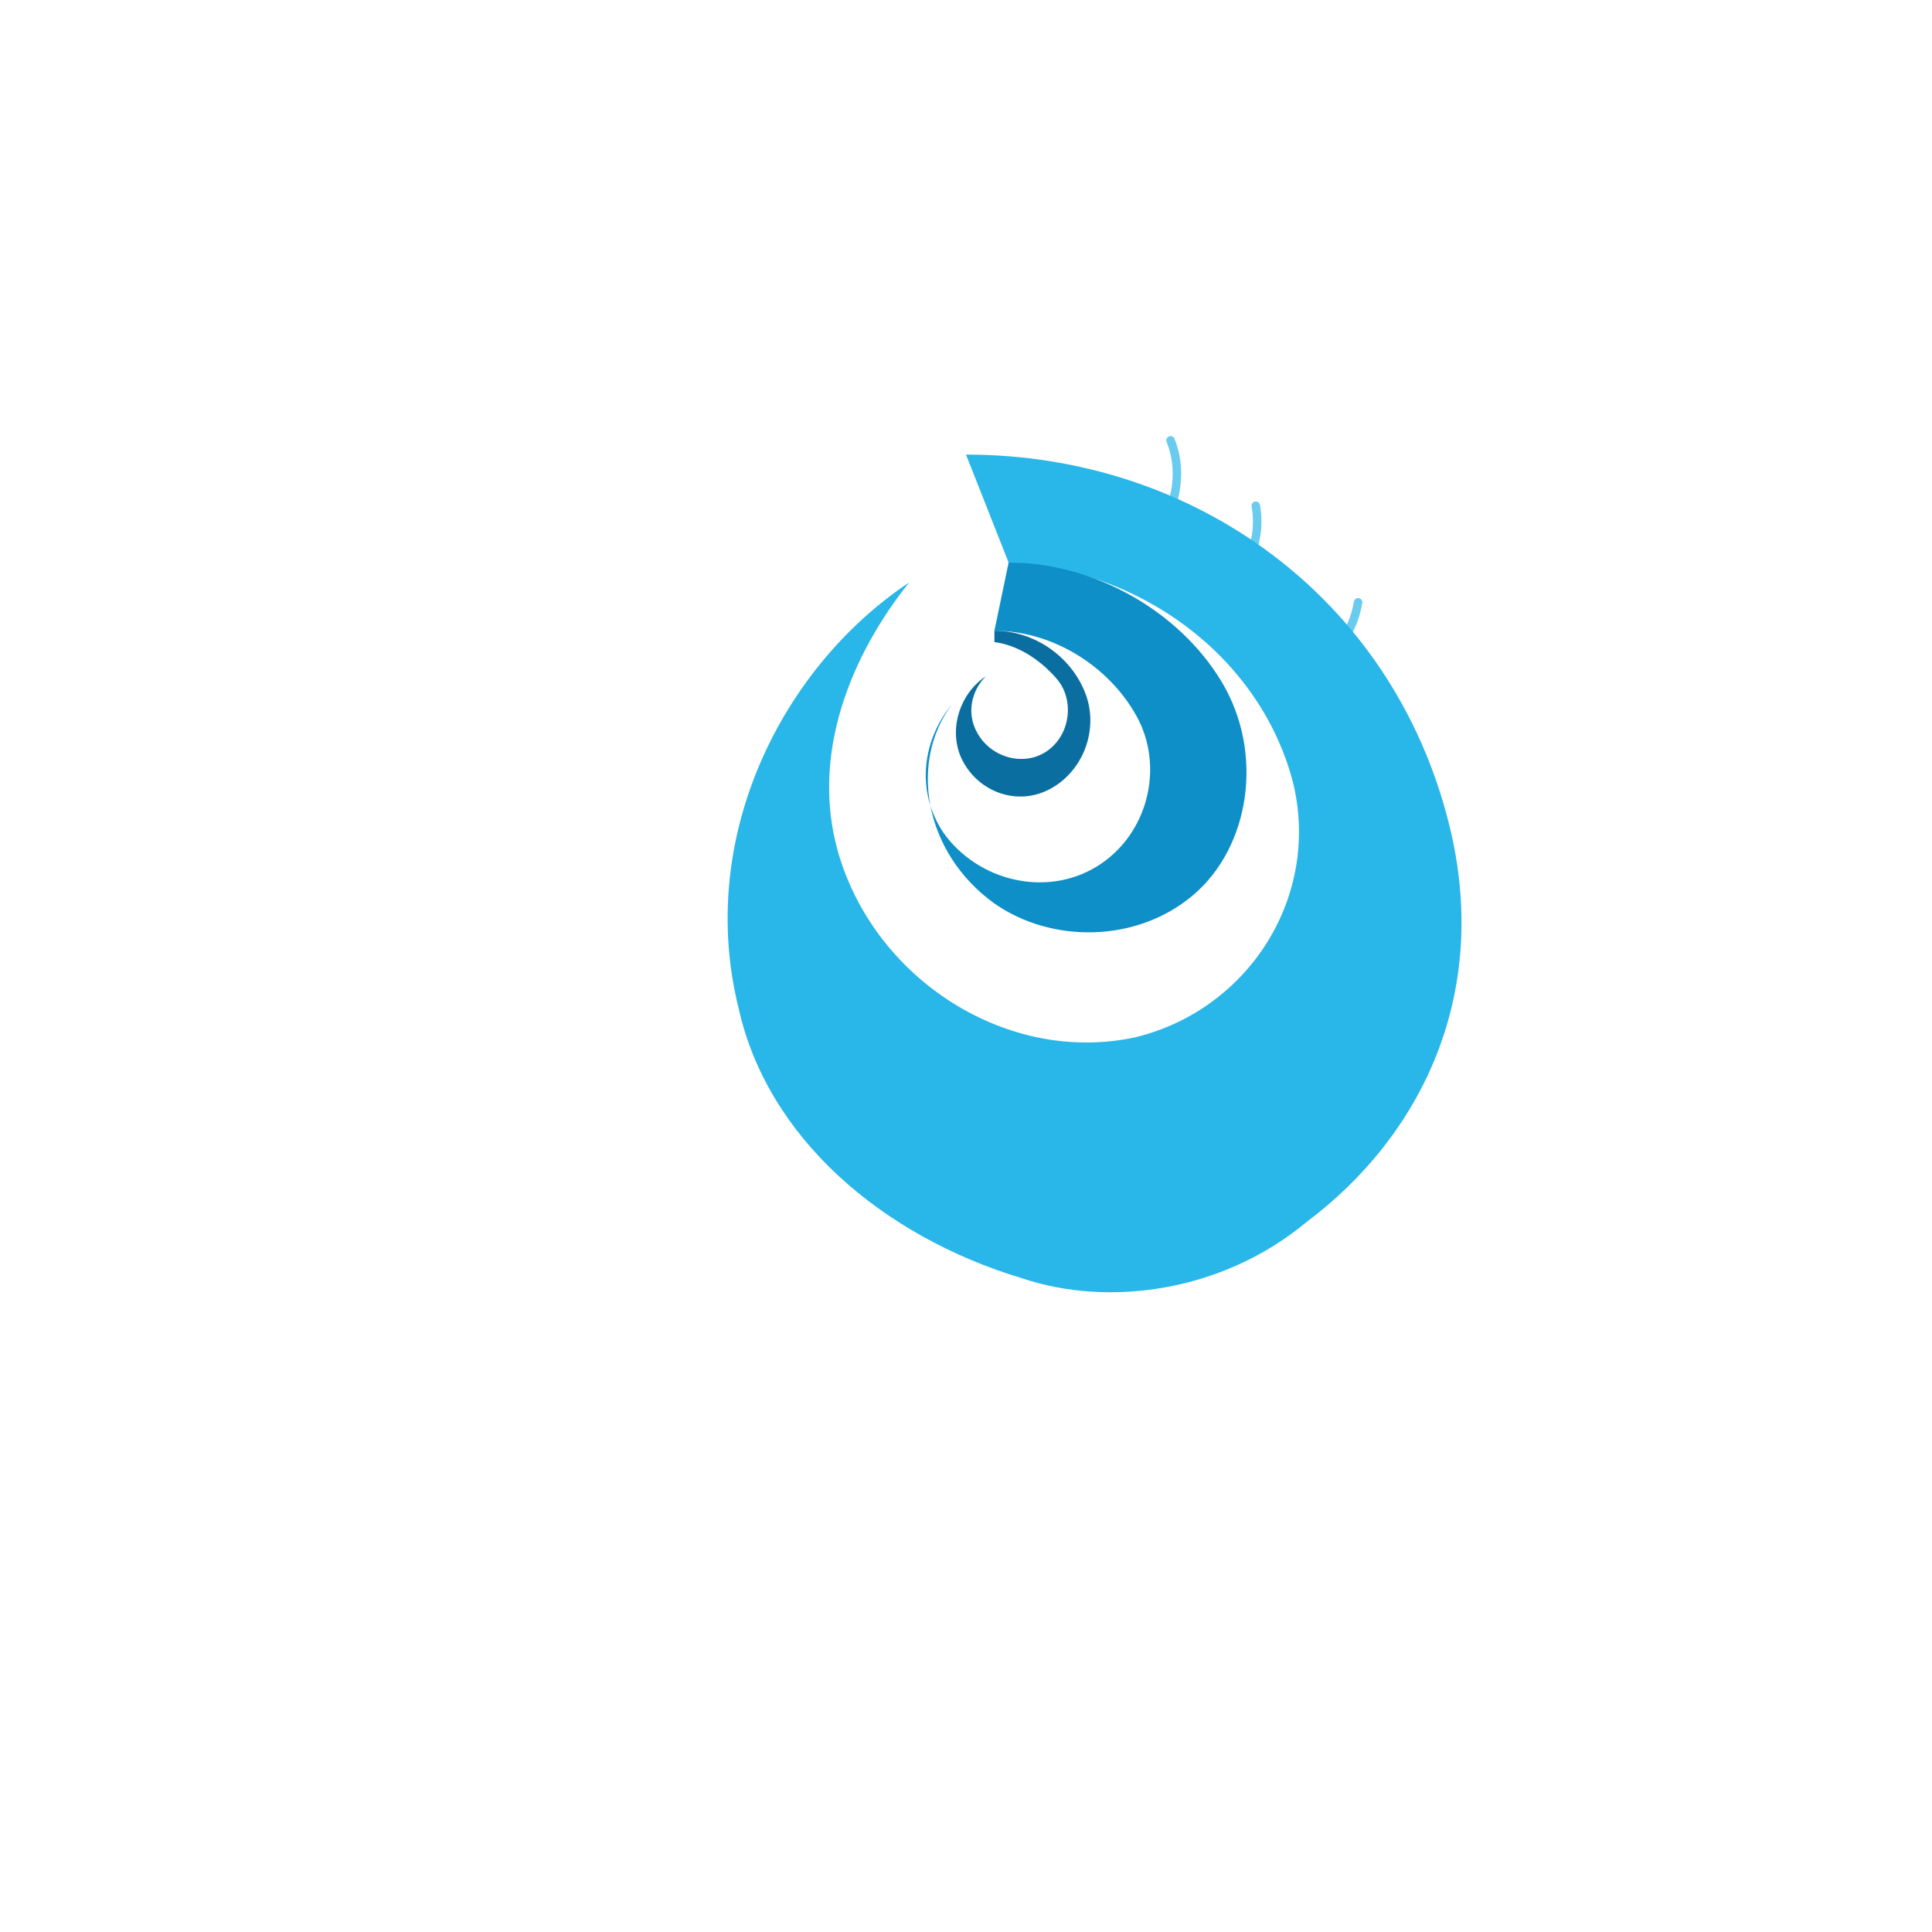
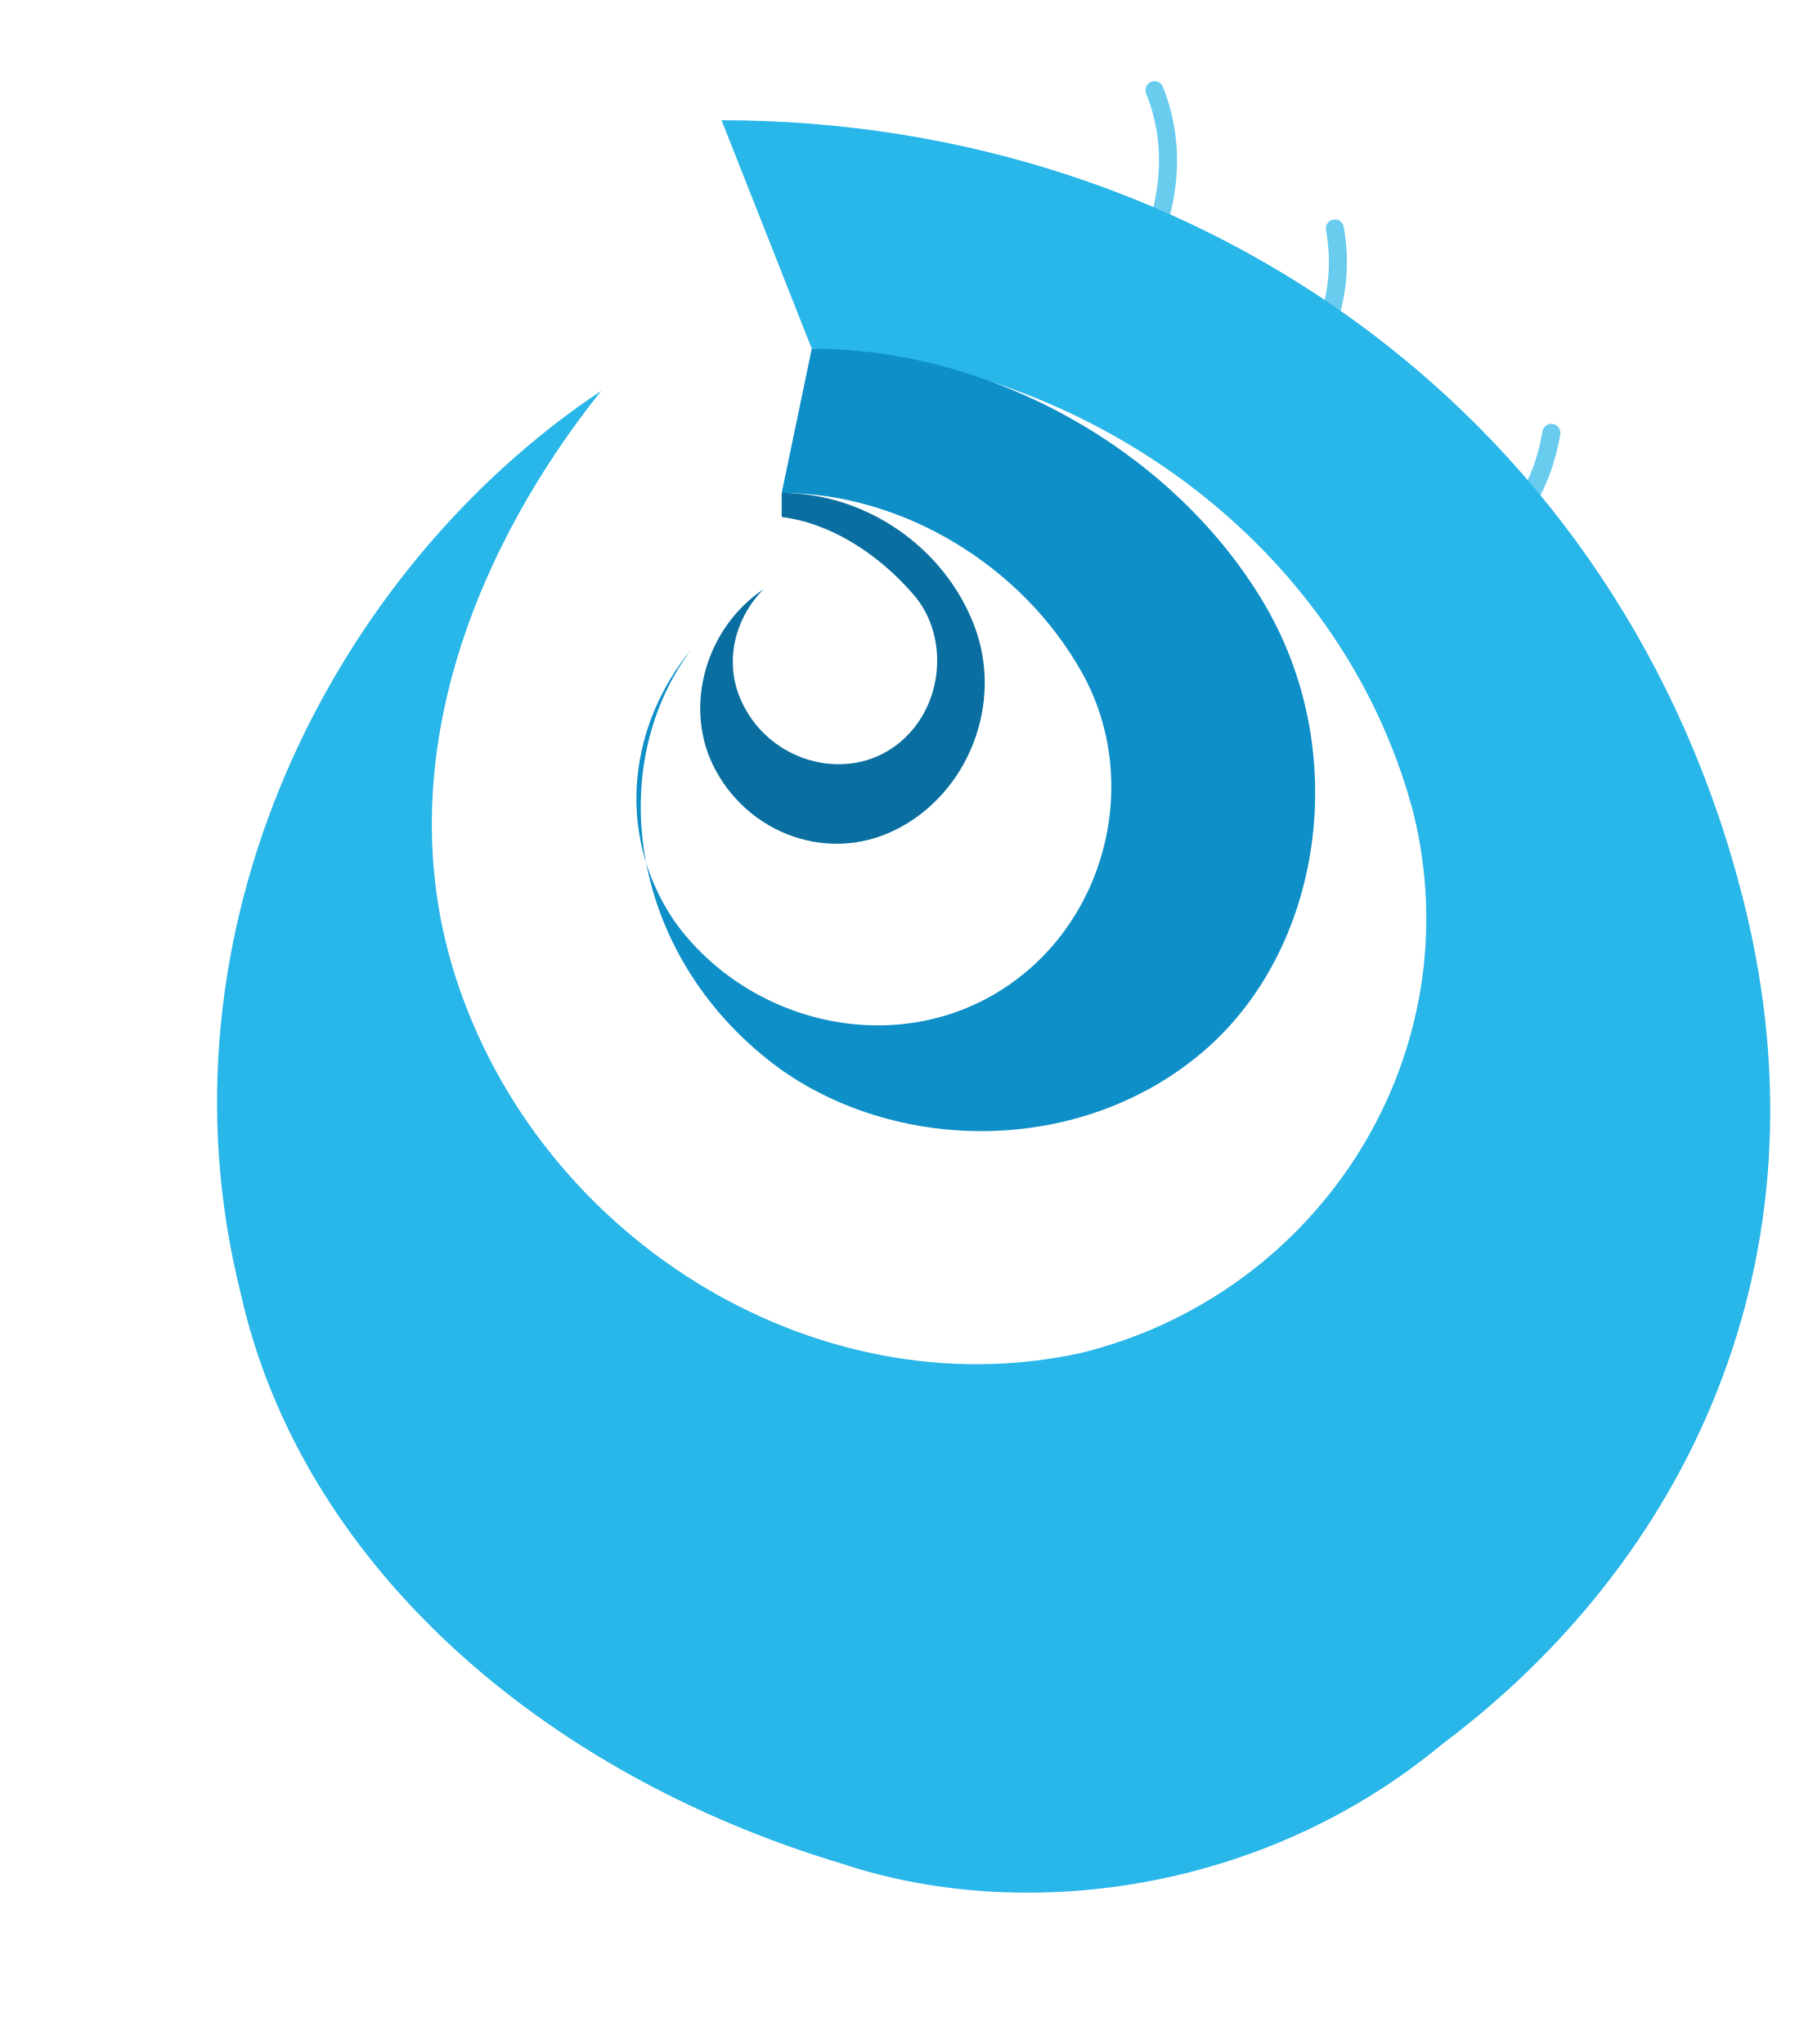
- <svg xmlns="http://www.w3.org/2000/svg" width="100%" viewBox="0 0 680 680">
+ <svg xmlns="http://www.w3.org/2000/svg" width="100%" viewBox="220 140 300 340">
  <defs>
    
  </defs>
  <path d="M340 160        C420 160 490 210 510 290        C525 350 500 400 460 430        C430 455 390 460 360 450        C310 435 270 400 260 355        C245 295 275 235 320 205        C300 230 285 265 295 300        C308 345 355 375 400 365        C440 355 465 315 455 275        C443 230 400 200 355 198        Z" fill-rule="evenodd" style="fill:rgb(41, 182, 232);stroke:none;color:rgb(255, 255, 255);stroke-width:1px;stroke-linecap:butt;stroke-linejoin:miter;opacity:1;font-family:&quot;Anthropic Sans&quot;, -apple-system, BlinkMacSystemFont, &quot;Segoe UI&quot;, sans-serif;font-size:16px;font-weight:400;text-anchor:start;dominant-baseline:auto" />
  <path d="M355 198        C385 198 415 215 430 240        C445 265 440 298 420 315        C400 332 370 332 350 318        C325 300 320 268 335 248        C325 260 322 278 332 293        C344 310 368 316 386 305        C404 294 410 270 400 252        C390 234 370 222 350 222        Z" style="fill:rgb(14, 143, 199);stroke:none;color:rgb(255, 255, 255);stroke-width:1px;stroke-linecap:butt;stroke-linejoin:miter;opacity:1;font-family:&quot;Anthropic Sans&quot;, -apple-system, BlinkMacSystemFont, &quot;Segoe UI&quot;, sans-serif;font-size:16px;font-weight:400;text-anchor:start;dominant-baseline:auto" />
  <path d="M350 222        C364 222 377 231 382 244        C387 257 381 272 369 278        C357 284 343 278 338 266        C334 256 338 244 347 238        C342 243 340 251 344 258        C349 267 361 270 369 264        C377 258 378 246 372 239        C366 232 358 227 350 226        Z" style="fill:rgb(10, 111, 160);stroke:none;color:rgb(255, 255, 255);stroke-width:1px;stroke-linecap:butt;stroke-linejoin:miter;opacity:1;font-family:&quot;Anthropic Sans&quot;, -apple-system, BlinkMacSystemFont, &quot;Segoe UI&quot;, sans-serif;font-size:16px;font-weight:400;text-anchor:start;dominant-baseline:auto" />
  <g stroke="#29b6e8" stroke-width="3" stroke-linecap="round" fill="none" opacity="0.7" style="fill:none;stroke:rgb(41, 182, 232);color:rgb(255, 255, 255);stroke-width:3px;stroke-linecap:round;stroke-linejoin:miter;opacity:0.7;font-family:&quot;Anthropic Sans&quot;, -apple-system, BlinkMacSystemFont, &quot;Segoe UI&quot;, sans-serif;font-size:16px;font-weight:400;text-anchor:start;dominant-baseline:auto">
    <path d="M430 210 Q445 195 442 178" style="fill:none;stroke:rgb(41, 182, 232);color:rgb(255, 255, 255);stroke-width:3px;stroke-linecap:round;stroke-linejoin:miter;opacity:1;font-family:&quot;Anthropic Sans&quot;, -apple-system, BlinkMacSystemFont, &quot;Segoe UI&quot;, sans-serif;font-size:16px;font-weight:400;text-anchor:start;dominant-baseline:auto" />
    <path d="M455 240 Q475 230 478 212" style="fill:none;stroke:rgb(41, 182, 232);color:rgb(255, 255, 255);stroke-width:3px;stroke-linecap:round;stroke-linejoin:miter;opacity:1;font-family:&quot;Anthropic Sans&quot;, -apple-system, BlinkMacSystemFont, &quot;Segoe UI&quot;, sans-serif;font-size:16px;font-weight:400;text-anchor:start;dominant-baseline:auto" />
    <path d="M408 188 Q418 170 412 155" style="fill:none;stroke:rgb(41, 182, 232);color:rgb(255, 255, 255);stroke-width:3px;stroke-linecap:round;stroke-linejoin:miter;opacity:1;font-family:&quot;Anthropic Sans&quot;, -apple-system, BlinkMacSystemFont, &quot;Segoe UI&quot;, sans-serif;font-size:16px;font-weight:400;text-anchor:start;dominant-baseline:auto" />
  </g>
</svg>
